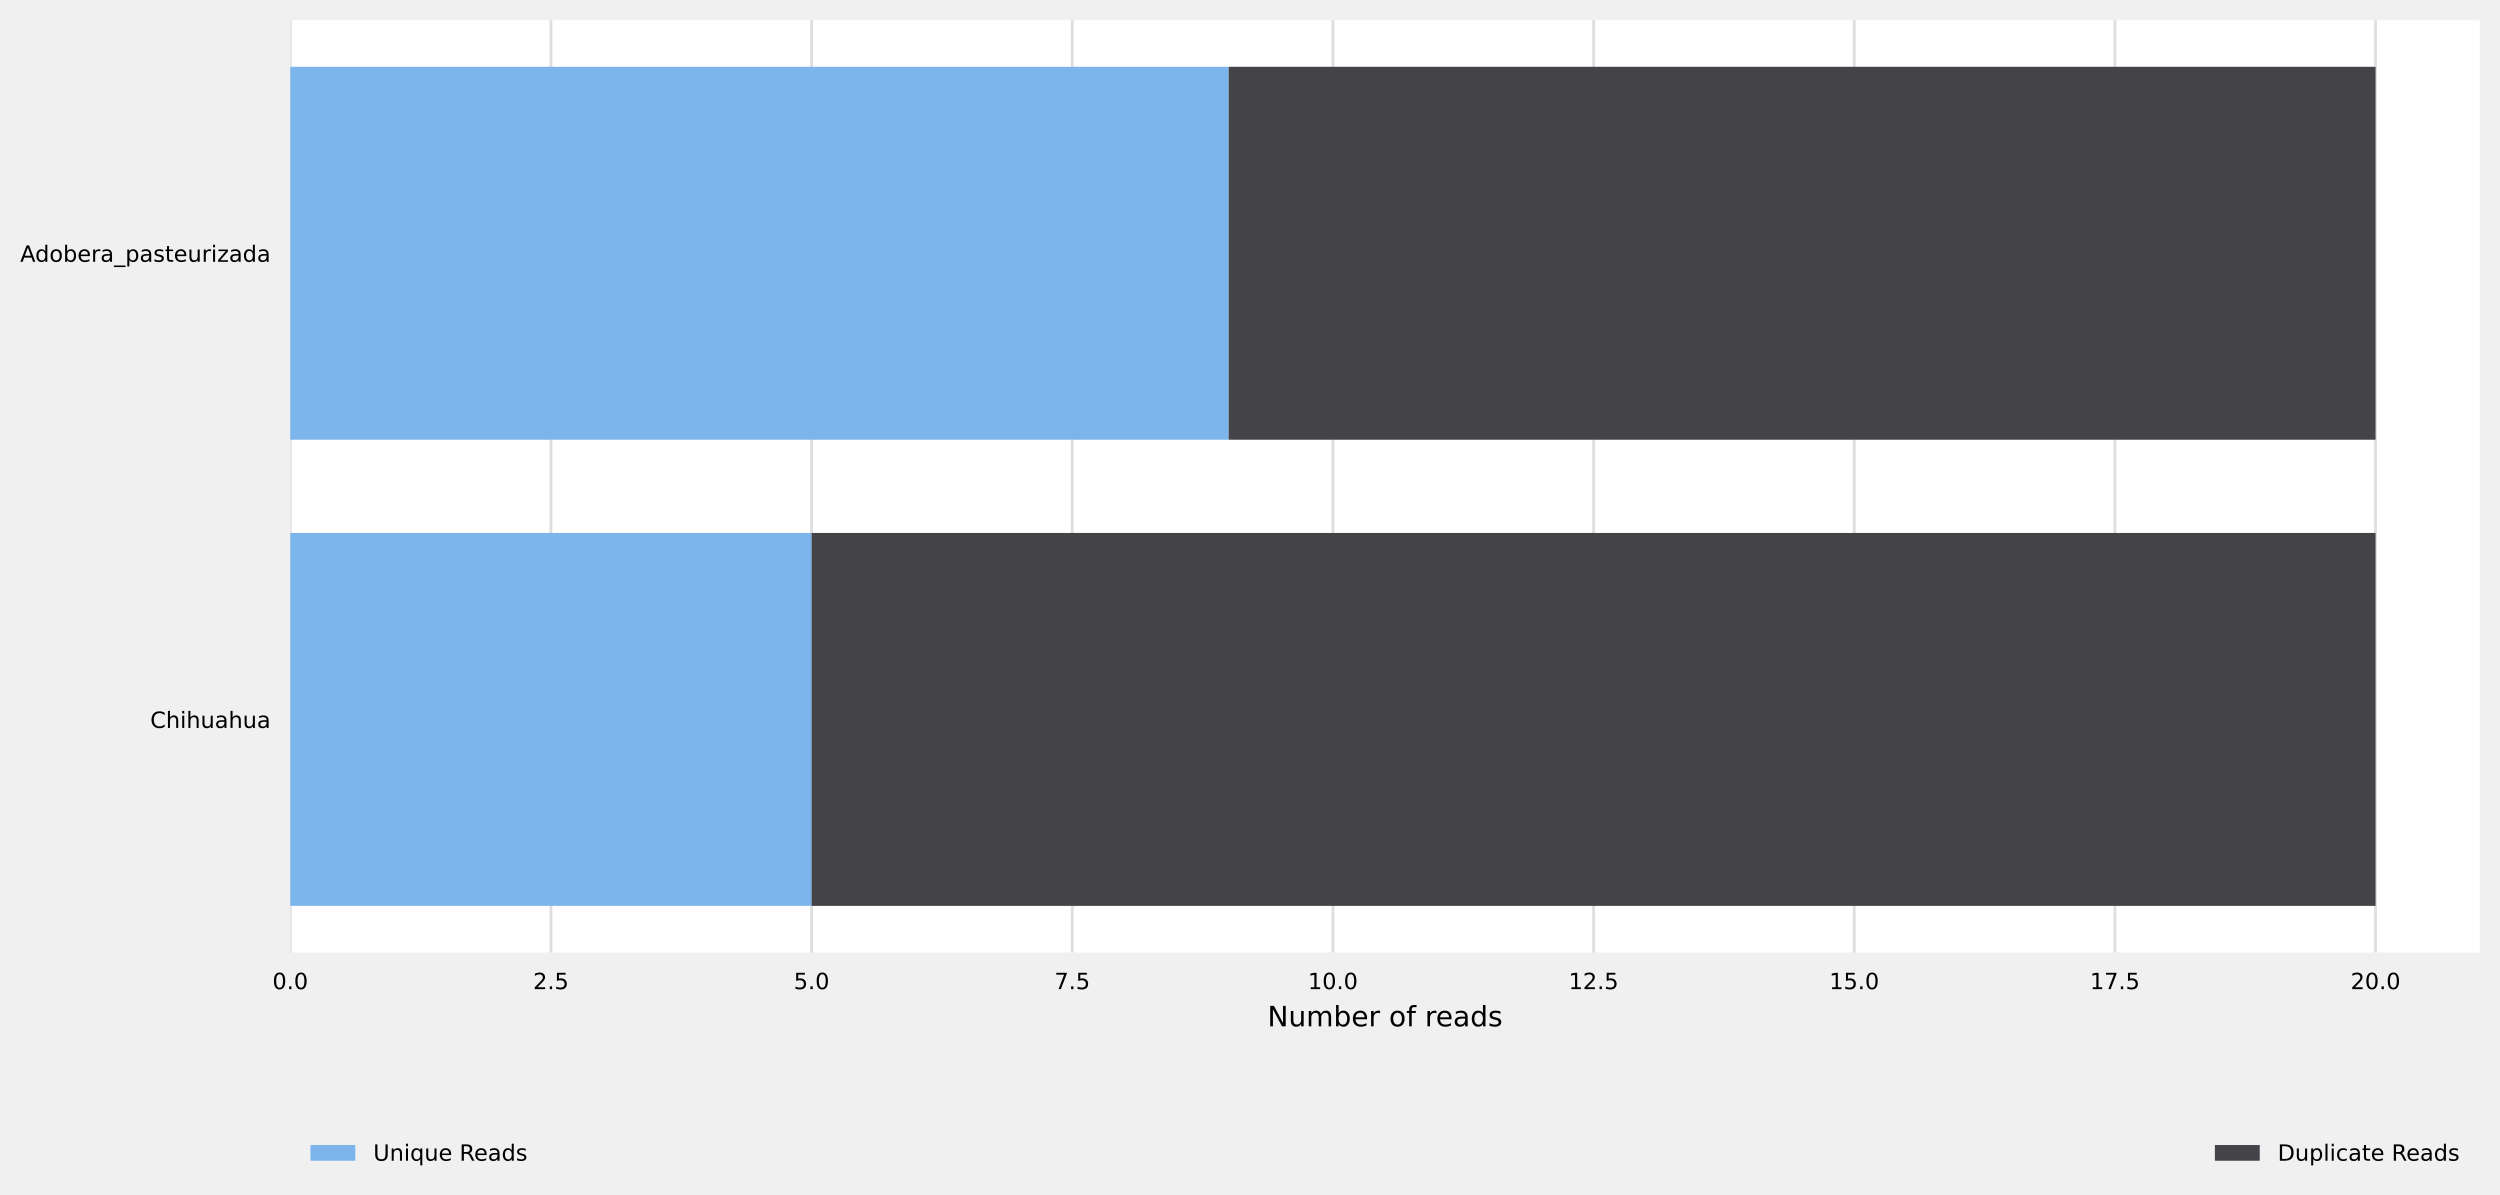
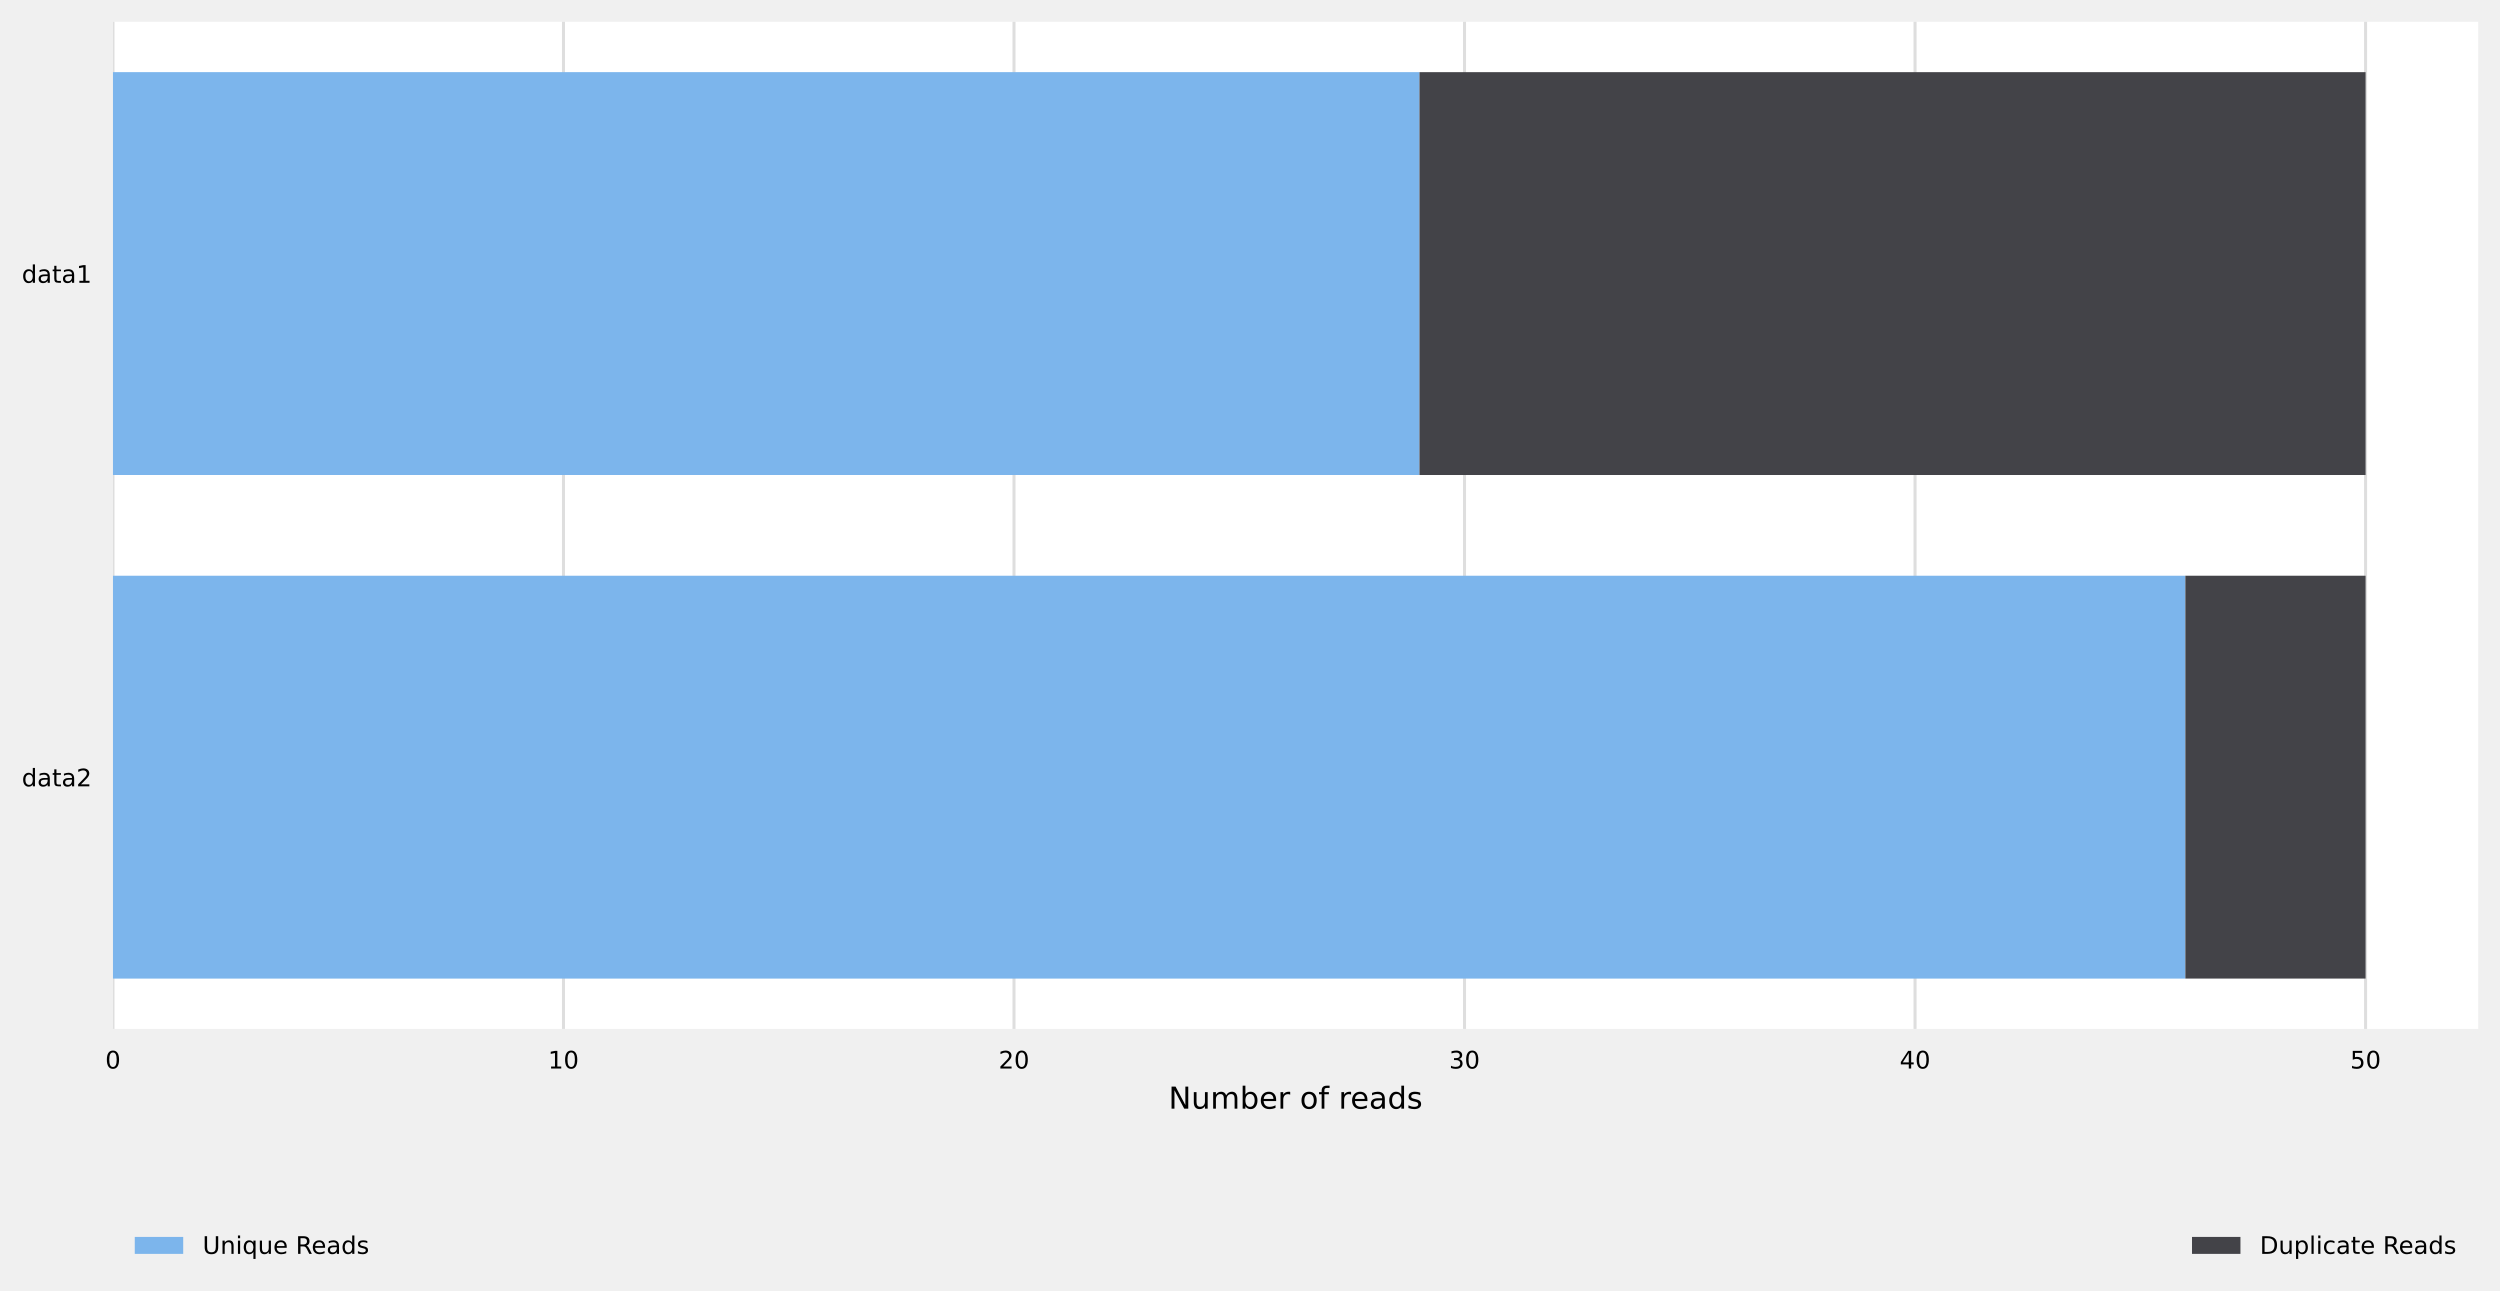
- <svg xmlns="http://www.w3.org/2000/svg" xmlns:xlink="http://www.w3.org/1999/xlink" width="891.97pt" height="426.2pt" viewBox="0 0 891.97 426.2" version="1.1">
+ <svg xmlns="http://www.w3.org/2000/svg" xmlns:xlink="http://www.w3.org/1999/xlink" width="825.71pt" height="426.2pt" viewBox="0 0 825.71 426.2" version="1.1">
  <defs>
    <style type="text/css">*{stroke-linejoin: round; stroke-linecap: butt}</style>
  </defs>
  <g id="figure_1">
    <g id="axes_1">
      <g id="patch_1">
-         <path d="M 103.57 339.84  L 884.77 339.84  L 884.77 7.2  L 103.57 7.2  z " style="fill: #ffffff" />
+         <path d="M 37.31 339.84  L 818.51 339.84  L 818.51 7.2  L 37.31 7.2  z " style="fill: #ffffff" />
      </g>
      <g id="matplotlib.axis_1">
        <g id="xtick_1">
          <g id="line2d_1">
-             <path d="M 103.57 339.84  L 103.57 7.2  " clip-path="url(#p02c2afcd90)" style="fill: none; stroke: #dedede; stroke-linecap: square" />
+             <path d="M 37.31 339.84  L 37.31 7.2  " clip-path="url(#p4bdd0271ff)" style="fill: none; stroke: #dedede; stroke-linecap: square" />
          </g>
          <g id="text_1">
-             <g transform="translate(97.20875 352.9187)scale(0.08 -0.08)">
+             <g transform="translate(34.765 352.9187)scale(0.08 -0.08)">
              <defs>
                <path id="DejaVuSans-30" d="M 2034 4250  Q 1547 4250 1301 3770  Q 1056 3291 1056 2328  Q 1056 1369 1301 889  Q 1547 409 2034 409  Q 2525 409 2770 889  Q 3016 1369 3016 2328  Q 3016 3291 2770 3770  Q 2525 4250 2034 4250  z M 2034 4750  Q 2819 4750 3233 4129  Q 3647 3509 3647 2328  Q 3647 1150 3233 529  Q 2819 -91 2034 -91  Q 1250 -91 836 529  Q 422 1150 422 2328  Q 422 3509 836 4129  Q 1250 4750 2034 4750  z " transform="scale(0.015625)" />
-                 <path id="DejaVuSans-2e" d="M 684 794  L 1344 794  L 1344 0  L 684 0  L 684 794  z " transform="scale(0.015625)" />
              </defs>
              <use xlink:href="#DejaVuSans-30" />
-               <use xlink:href="#DejaVuSans-2e" x="63.623" />
-               <use xlink:href="#DejaVuSans-30" x="95.41" />
            </g>
          </g>
        </g>
        <g id="xtick_2">
          <g id="line2d_2">
-             <path d="M 196.57 339.84  L 196.57 7.2  " clip-path="url(#p02c2afcd90)" style="fill: none; stroke: #dedede; stroke-linecap: square" />
+             <path d="M 186.11 339.84  L 186.11 7.2  " clip-path="url(#p4bdd0271ff)" style="fill: none; stroke: #dedede; stroke-linecap: square" />
          </g>
          <g id="text_2">
-             <g transform="translate(190.2088 352.9187)scale(0.08 -0.08)">
-               <defs>
-                 <path id="DejaVuSans-32" d="M 1228 531  L 3431 531  L 3431 0  L 469 0  L 469 531  Q 828 903 1448 1529  Q 2069 2156 2228 2338  Q 2531 2678 2651 2914  Q 2772 3150 2772 3378  Q 2772 3750 2511 3984  Q 2250 4219 1831 4219  Q 1534 4219 1204 4116  Q 875 4013 500 3803  L 500 4441  Q 881 4594 1212 4672  Q 1544 4750 1819 4750  Q 2544 4750 2975 4387  Q 3406 4025 3406 3419  Q 3406 3131 3298 2873  Q 3191 2616 2906 2266  Q 2828 2175 2409 1742  Q 1991 1309 1228 531  z " transform="scale(0.015625)" />
-                 <path id="DejaVuSans-35" d="M 691 4666  L 3169 4666  L 3169 4134  L 1269 4134  L 1269 2991  Q 1406 3038 1543 3061  Q 1681 3084 1819 3084  Q 2600 3084 3056 2656  Q 3513 2228 3513 1497  Q 3513 744 3044 326  Q 2575 -91 1722 -91  Q 1428 -91 1123 -41  Q 819 9 494 109  L 494 744  Q 775 591 1075 516  Q 1375 441 1709 441  Q 2250 441 2565 725  Q 2881 1009 2881 1497  Q 2881 1984 2565 2268  Q 2250 2553 1709 2553  Q 1456 2553 1204 2497  Q 953 2441 691 2322  L 691 4666  z " transform="scale(0.015625)" />
-               </defs>
-               <use xlink:href="#DejaVuSans-32" />
-               <use xlink:href="#DejaVuSans-2e" x="63.623" />
-               <use xlink:href="#DejaVuSans-35" x="95.41" />
+             <g transform="translate(181.02 352.9187)scale(0.08 -0.08)">
+               <defs>
+                 <path id="DejaVuSans-31" d="M 794 531  L 1825 531  L 1825 4091  L 703 3866  L 703 4441  L 1819 4666  L 2450 4666  L 2450 531  L 3481 531  L 3481 0  L 794 0  L 794 531  z " transform="scale(0.015625)" />
+               </defs>
+               <use xlink:href="#DejaVuSans-31" />
+               <use xlink:href="#DejaVuSans-30" x="63.623" />
            </g>
          </g>
        </g>
        <g id="xtick_3">
          <g id="line2d_3">
-             <path d="M 289.57 339.84  L 289.57 7.2  " clip-path="url(#p02c2afcd90)" style="fill: none; stroke: #dedede; stroke-linecap: square" />
+             <path d="M 334.91 339.84  L 334.91 7.2  " clip-path="url(#p4bdd0271ff)" style="fill: none; stroke: #dedede; stroke-linecap: square" />
          </g>
          <g id="text_3">
-             <g transform="translate(283.2088 352.9187)scale(0.08 -0.08)">
-               <use xlink:href="#DejaVuSans-35" />
-               <use xlink:href="#DejaVuSans-2e" x="63.623" />
-               <use xlink:href="#DejaVuSans-30" x="95.41" />
+             <g transform="translate(329.82 352.9187)scale(0.08 -0.08)">
+               <defs>
+                 <path id="DejaVuSans-32" d="M 1228 531  L 3431 531  L 3431 0  L 469 0  L 469 531  Q 828 903 1448 1529  Q 2069 2156 2228 2338  Q 2531 2678 2651 2914  Q 2772 3150 2772 3378  Q 2772 3750 2511 3984  Q 2250 4219 1831 4219  Q 1534 4219 1204 4116  Q 875 4013 500 3803  L 500 4441  Q 881 4594 1212 4672  Q 1544 4750 1819 4750  Q 2544 4750 2975 4387  Q 3406 4025 3406 3419  Q 3406 3131 3298 2873  Q 3191 2616 2906 2266  Q 2828 2175 2409 1742  Q 1991 1309 1228 531  z " transform="scale(0.015625)" />
+               </defs>
+               <use xlink:href="#DejaVuSans-32" />
+               <use xlink:href="#DejaVuSans-30" x="63.623" />
            </g>
          </g>
        </g>
        <g id="xtick_4">
          <g id="line2d_4">
-             <path d="M 382.57 339.84  L 382.57 7.2  " clip-path="url(#p02c2afcd90)" style="fill: none; stroke: #dedede; stroke-linecap: square" />
+             <path d="M 483.71 339.84  L 483.71 7.2  " clip-path="url(#p4bdd0271ff)" style="fill: none; stroke: #dedede; stroke-linecap: square" />
          </g>
          <g id="text_4">
-             <g transform="translate(376.2088 352.9187)scale(0.08 -0.08)">
-               <defs>
-                 <path id="DejaVuSans-37" d="M 525 4666  L 3525 4666  L 3525 4397  L 1831 0  L 1172 0  L 2766 4134  L 525 4134  L 525 4666  z " transform="scale(0.015625)" />
-               </defs>
-               <use xlink:href="#DejaVuSans-37" />
-               <use xlink:href="#DejaVuSans-2e" x="63.623" />
-               <use xlink:href="#DejaVuSans-35" x="95.41" />
+             <g transform="translate(478.62 352.9187)scale(0.08 -0.08)">
+               <defs>
+                 <path id="DejaVuSans-33" d="M 2597 2516  Q 3050 2419 3304 2112  Q 3559 1806 3559 1356  Q 3559 666 3084 287  Q 2609 -91 1734 -91  Q 1441 -91 1130 -33  Q 819 25 488 141  L 488 750  Q 750 597 1062 519  Q 1375 441 1716 441  Q 2309 441 2620 675  Q 2931 909 2931 1356  Q 2931 1769 2642 2001  Q 2353 2234 1838 2234  L 1294 2234  L 1294 2753  L 1863 2753  Q 2328 2753 2575 2939  Q 2822 3125 2822 3475  Q 2822 3834 2567 4026  Q 2313 4219 1838 4219  Q 1578 4219 1281 4162  Q 984 4106 628 3988  L 628 4550  Q 988 4650 1302 4700  Q 1616 4750 1894 4750  Q 2613 4750 3031 4423  Q 3450 4097 3450 3541  Q 3450 3153 3228 2886  Q 3006 2619 2597 2516  z " transform="scale(0.015625)" />
+               </defs>
+               <use xlink:href="#DejaVuSans-33" />
+               <use xlink:href="#DejaVuSans-30" x="63.623" />
            </g>
          </g>
        </g>
        <g id="xtick_5">
          <g id="line2d_5">
-             <path d="M 475.57 339.84  L 475.57 7.2  " clip-path="url(#p02c2afcd90)" style="fill: none; stroke: #dedede; stroke-linecap: square" />
+             <path d="M 632.51 339.84  L 632.51 7.2  " clip-path="url(#p4bdd0271ff)" style="fill: none; stroke: #dedede; stroke-linecap: square" />
          </g>
          <g id="text_5">
-             <g transform="translate(466.6637 352.9187)scale(0.08 -0.08)">
-               <defs>
-                 <path id="DejaVuSans-31" d="M 794 531  L 1825 531  L 1825 4091  L 703 3866  L 703 4441  L 1819 4666  L 2450 4666  L 2450 531  L 3481 531  L 3481 0  L 794 0  L 794 531  z " transform="scale(0.015625)" />
-               </defs>
-               <use xlink:href="#DejaVuSans-31" />
-               <use xlink:href="#DejaVuSans-30" x="63.623" />
-               <use xlink:href="#DejaVuSans-2e" x="127.246" />
-               <use xlink:href="#DejaVuSans-30" x="159.033" />
+             <g transform="translate(627.42 352.9187)scale(0.08 -0.08)">
+               <defs>
+                 <path id="DejaVuSans-34" d="M 2419 4116  L 825 1625  L 2419 1625  L 2419 4116  z M 2253 4666  L 3047 4666  L 3047 1625  L 3713 1625  L 3713 1100  L 3047 1100  L 3047 0  L 2419 0  L 2419 1100  L 313 1100  L 313 1709  L 2253 4666  z " transform="scale(0.015625)" />
+               </defs>
+               <use xlink:href="#DejaVuSans-34" />
+               <use xlink:href="#DejaVuSans-30" x="63.623" />
            </g>
          </g>
        </g>
        <g id="xtick_6">
          <g id="line2d_6">
-             <path d="M 568.57 339.84  L 568.57 7.2  " clip-path="url(#p02c2afcd90)" style="fill: none; stroke: #dedede; stroke-linecap: square" />
+             <path d="M 781.31 339.84  L 781.31 7.2  " clip-path="url(#p4bdd0271ff)" style="fill: none; stroke: #dedede; stroke-linecap: square" />
          </g>
          <g id="text_6">
-             <g transform="translate(559.6638 352.9187)scale(0.08 -0.08)">
-               <use xlink:href="#DejaVuSans-31" />
-               <use xlink:href="#DejaVuSans-32" x="63.623" />
-               <use xlink:href="#DejaVuSans-2e" x="127.246" />
-               <use xlink:href="#DejaVuSans-35" x="159.033" />
-             </g>
-           </g>
-         </g>
-         <g id="xtick_7">
-           <g id="line2d_7">
-             <path d="M 661.57 339.84  L 661.57 7.2  " clip-path="url(#p02c2afcd90)" style="fill: none; stroke: #dedede; stroke-linecap: square" />
-           </g>
-           <g id="text_7">
-             <g transform="translate(652.6638 352.9187)scale(0.08 -0.08)">
-               <use xlink:href="#DejaVuSans-31" />
-               <use xlink:href="#DejaVuSans-35" x="63.623" />
-               <use xlink:href="#DejaVuSans-2e" x="127.246" />
-               <use xlink:href="#DejaVuSans-30" x="159.033" />
-             </g>
-           </g>
-         </g>
-         <g id="xtick_8">
-           <g id="line2d_8">
-             <path d="M 754.57 339.84  L 754.57 7.2  " clip-path="url(#p02c2afcd90)" style="fill: none; stroke: #dedede; stroke-linecap: square" />
-           </g>
-           <g id="text_8">
-             <g transform="translate(745.6638 352.9187)scale(0.08 -0.08)">
-               <use xlink:href="#DejaVuSans-31" />
-               <use xlink:href="#DejaVuSans-37" x="63.623" />
-               <use xlink:href="#DejaVuSans-2e" x="127.246" />
-               <use xlink:href="#DejaVuSans-35" x="159.033" />
-             </g>
-           </g>
-         </g>
-         <g id="xtick_9">
-           <g id="line2d_9">
-             <path d="M 847.57 339.84  L 847.57 7.2  " clip-path="url(#p02c2afcd90)" style="fill: none; stroke: #dedede; stroke-linecap: square" />
-           </g>
-           <g id="text_9">
-             <g transform="translate(838.6638 352.9187)scale(0.08 -0.08)">
-               <use xlink:href="#DejaVuSans-32" />
-               <use xlink:href="#DejaVuSans-30" x="63.623" />
-               <use xlink:href="#DejaVuSans-2e" x="127.246" />
-               <use xlink:href="#DejaVuSans-30" x="159.033" />
-             </g>
-           </g>
-         </g>
-         <g id="text_10">
-           <g transform="translate(452.2239 366.1809)scale(0.1 -0.1)">
+             <g transform="translate(776.22 352.9187)scale(0.08 -0.08)">
+               <defs>
+                 <path id="DejaVuSans-35" d="M 691 4666  L 3169 4666  L 3169 4134  L 1269 4134  L 1269 2991  Q 1406 3038 1543 3061  Q 1681 3084 1819 3084  Q 2600 3084 3056 2656  Q 3513 2228 3513 1497  Q 3513 744 3044 326  Q 2575 -91 1722 -91  Q 1428 -91 1123 -41  Q 819 9 494 109  L 494 744  Q 775 591 1075 516  Q 1375 441 1709 441  Q 2250 441 2565 725  Q 2881 1009 2881 1497  Q 2881 1984 2565 2268  Q 2250 2553 1709 2553  Q 1456 2553 1204 2497  Q 953 2441 691 2322  L 691 4666  z " transform="scale(0.015625)" />
+               </defs>
+               <use xlink:href="#DejaVuSans-35" />
+               <use xlink:href="#DejaVuSans-30" x="63.623" />
+             </g>
+           </g>
+         </g>
+         <g id="text_7">
+           <g transform="translate(385.9639 366.1809)scale(0.1 -0.1)">
            <defs>
              <path id="DejaVuSans-4e" d="M 628 4666  L 1478 4666  L 3547 763  L 3547 4666  L 4159 4666  L 4159 0  L 3309 0  L 1241 3903  L 1241 0  L 628 0  L 628 4666  z " transform="scale(0.015625)" />
              <path id="DejaVuSans-75" d="M 544 1381  L 544 3500  L 1119 3500  L 1119 1403  Q 1119 906 1312 657  Q 1506 409 1894 409  Q 2359 409 2629 706  Q 2900 1003 2900 1516  L 2900 3500  L 3475 3500  L 3475 0  L 2900 0  L 2900 538  Q 2691 219 2414 64  Q 2138 -91 1772 -91  Q 1169 -91 856 284  Q 544 659 544 1381  z M 1991 3584  L 1991 3584  z " transform="scale(0.015625)" />
              <path id="DejaVuSans-6d" d="M 3328 2828  Q 3544 3216 3844 3400  Q 4144 3584 4550 3584  Q 5097 3584 5394 3201  Q 5691 2819 5691 2113  L 5691 0  L 5113 0  L 5113 2094  Q 5113 2597 4934 2840  Q 4756 3084 4391 3084  Q 3944 3084 3684 2787  Q 3425 2491 3425 1978  L 3425 0  L 2847 0  L 2847 2094  Q 2847 2600 2669 2842  Q 2491 3084 2119 3084  Q 1678 3084 1418 2786  Q 1159 2488 1159 1978  L 1159 0  L 581 0  L 581 3500  L 1159 3500  L 1159 2956  Q 1356 3278 1631 3431  Q 1906 3584 2284 3584  Q 2666 3584 2933 3390  Q 3200 3197 3328 2828  z " transform="scale(0.015625)" />
              <path id="DejaVuSans-62" d="M 3116 1747  Q 3116 2381 2855 2742  Q 2594 3103 2138 3103  Q 1681 3103 1420 2742  Q 1159 2381 1159 1747  Q 1159 1113 1420 752  Q 1681 391 2138 391  Q 2594 391 2855 752  Q 3116 1113 3116 1747  z M 1159 2969  Q 1341 3281 1617 3432  Q 1894 3584 2278 3584  Q 2916 3584 3314 3078  Q 3713 2572 3713 1747  Q 3713 922 3314 415  Q 2916 -91 2278 -91  Q 1894 -91 1617 61  Q 1341 213 1159 525  L 1159 0  L 581 0  L 581 4863  L 1159 4863  L 1159 2969  z " transform="scale(0.015625)" />
              <path id="DejaVuSans-65" d="M 3597 1894  L 3597 1613  L 953 1613  Q 991 1019 1311 708  Q 1631 397 2203 397  Q 2534 397 2845 478  Q 3156 559 3463 722  L 3463 178  Q 3153 47 2828 -22  Q 2503 -91 2169 -91  Q 1331 -91 842 396  Q 353 884 353 1716  Q 353 2575 817 3079  Q 1281 3584 2069 3584  Q 2775 3584 3186 3129  Q 3597 2675 3597 1894  z M 3022 2063  Q 3016 2534 2758 2815  Q 2500 3097 2075 3097  Q 1594 3097 1305 2825  Q 1016 2553 972 2059  L 3022 2063  z " transform="scale(0.015625)" />
              <path id="DejaVuSans-72" d="M 2631 2963  Q 2534 3019 2420 3045  Q 2306 3072 2169 3072  Q 1681 3072 1420 2755  Q 1159 2438 1159 1844  L 1159 0  L 581 0  L 581 3500  L 1159 3500  L 1159 2956  Q 1341 3275 1631 3429  Q 1922 3584 2338 3584  Q 2397 3584 2469 3576  Q 2541 3569 2628 3553  L 2631 2963  z " transform="scale(0.015625)" />
              <path id="DejaVuSans-20" transform="scale(0.015625)" />
              <path id="DejaVuSans-6f" d="M 1959 3097  Q 1497 3097 1228 2736  Q 959 2375 959 1747  Q 959 1119 1226 758  Q 1494 397 1959 397  Q 2419 397 2687 759  Q 2956 1122 2956 1747  Q 2956 2369 2687 2733  Q 2419 3097 1959 3097  z M 1959 3584  Q 2709 3584 3137 3096  Q 3566 2609 3566 1747  Q 3566 888 3137 398  Q 2709 -91 1959 -91  Q 1206 -91 779 398  Q 353 888 353 1747  Q 353 2609 779 3096  Q 1206 3584 1959 3584  z " transform="scale(0.015625)" />
              <path id="DejaVuSans-66" d="M 2375 4863  L 2375 4384  L 1825 4384  Q 1516 4384 1395 4259  Q 1275 4134 1275 3809  L 1275 3500  L 2222 3500  L 2222 3053  L 1275 3053  L 1275 0  L 697 0  L 697 3053  L 147 3053  L 147 3500  L 697 3500  L 697 3744  Q 697 4328 969 4595  Q 1241 4863 1831 4863  L 2375 4863  z " transform="scale(0.015625)" />
              <path id="DejaVuSans-61" d="M 2194 1759  Q 1497 1759 1228 1600  Q 959 1441 959 1056  Q 959 750 1161 570  Q 1363 391 1709 391  Q 2188 391 2477 730  Q 2766 1069 2766 1631  L 2766 1759  L 2194 1759  z M 3341 1997  L 3341 0  L 2766 0  L 2766 531  Q 2569 213 2275 61  Q 1981 -91 1556 -91  Q 1019 -91 701 211  Q 384 513 384 1019  Q 384 1609 779 1909  Q 1175 2209 1959 2209  L 2766 2209  L 2766 2266  Q 2766 2663 2505 2880  Q 2244 3097 1772 3097  Q 1472 3097 1187 3025  Q 903 2953 641 2809  L 641 3341  Q 956 3463 1253 3523  Q 1550 3584 1831 3584  Q 2591 3584 2966 3190  Q 3341 2797 3341 1997  z " transform="scale(0.015625)" />
              <path id="DejaVuSans-64" d="M 2906 2969  L 2906 4863  L 3481 4863  L 3481 0  L 2906 0  L 2906 525  Q 2725 213 2448 61  Q 2172 -91 1784 -91  Q 1150 -91 751 415  Q 353 922 353 1747  Q 353 2572 751 3078  Q 1150 3584 1784 3584  Q 2172 3584 2448 3432  Q 2725 3281 2906 2969  z M 947 1747  Q 947 1113 1208 752  Q 1469 391 1925 391  Q 2381 391 2643 752  Q 2906 1113 2906 1747  Q 2906 2381 2643 2742  Q 2381 3103 1925 3103  Q 1469 3103 1208 2742  Q 947 2381 947 1747  z " transform="scale(0.015625)" />
              <path id="DejaVuSans-73" d="M 2834 3397  L 2834 2853  Q 2591 2978 2328 3040  Q 2066 3103 1784 3103  Q 1356 3103 1142 2972  Q 928 2841 928 2578  Q 928 2378 1081 2264  Q 1234 2150 1697 2047  L 1894 2003  Q 2506 1872 2764 1633  Q 3022 1394 3022 966  Q 3022 478 2636 193  Q 2250 -91 1575 -91  Q 1294 -91 989 -36  Q 684 19 347 128  L 347 722  Q 666 556 975 473  Q 1284 391 1588 391  Q 1994 391 2212 530  Q 2431 669 2431 922  Q 2431 1156 2273 1281  Q 2116 1406 1581 1522  L 1381 1569  Q 847 1681 609 1914  Q 372 2147 372 2553  Q 372 3047 722 3315  Q 1072 3584 1716 3584  Q 2034 3584 2315 3537  Q 2597 3491 2834 3397  z " transform="scale(0.015625)" />
            </defs>
            <use xlink:href="#DejaVuSans-4e" />
            <use xlink:href="#DejaVuSans-75" x="74.805" />
            <use xlink:href="#DejaVuSans-6d" x="138.184" />
            <use xlink:href="#DejaVuSans-62" x="235.596" />
            <use xlink:href="#DejaVuSans-65" x="299.072" />
            <use xlink:href="#DejaVuSans-72" x="360.596" />
            <use xlink:href="#DejaVuSans-20" x="401.709" />
            <use xlink:href="#DejaVuSans-6f" x="433.496" />
            <use xlink:href="#DejaVuSans-66" x="494.678" />
            <use xlink:href="#DejaVuSans-20" x="529.883" />
            <use xlink:href="#DejaVuSans-72" x="561.67" />
            <use xlink:href="#DejaVuSans-65" x="600.533" />
            <use xlink:href="#DejaVuSans-61" x="662.057" />
            <use xlink:href="#DejaVuSans-64" x="723.336" />
            <use xlink:href="#DejaVuSans-73" x="786.812" />
          </g>
        </g>
      </g>
      <g id="matplotlib.axis_2">
        <g id="ytick_1">
-           <g id="text_11">
+           <g id="text_8">
            <g transform="translate(7.2 93.39938)scale(0.08 -0.08)">
              <defs>
-                 <path id="DejaVuSans-41" d="M 2188 4044  L 1331 1722  L 3047 1722  L 2188 4044  z M 1831 4666  L 2547 4666  L 4325 0  L 3669 0  L 3244 1197  L 1141 1197  L 716 0  L 50 0  L 1831 4666  z " transform="scale(0.015625)" />
-                 <path id="DejaVuSans-5f" d="M 3263 -1063  L 3263 -1509  L -63 -1509  L -63 -1063  L 3263 -1063  z " transform="scale(0.015625)" />
-                 <path id="DejaVuSans-70" d="M 1159 525  L 1159 -1331  L 581 -1331  L 581 3500  L 1159 3500  L 1159 2969  Q 1341 3281 1617 3432  Q 1894 3584 2278 3584  Q 2916 3584 3314 3078  Q 3713 2572 3713 1747  Q 3713 922 3314 415  Q 2916 -91 2278 -91  Q 1894 -91 1617 61  Q 1341 213 1159 525  z M 3116 1747  Q 3116 2381 2855 2742  Q 2594 3103 2138 3103  Q 1681 3103 1420 2742  Q 1159 2381 1159 1747  Q 1159 1113 1420 752  Q 1681 391 2138 391  Q 2594 391 2855 752  Q 3116 1113 3116 1747  z " transform="scale(0.015625)" />
                <path id="DejaVuSans-74" d="M 1172 4494  L 1172 3500  L 2356 3500  L 2356 3053  L 1172 3053  L 1172 1153  Q 1172 725 1289 603  Q 1406 481 1766 481  L 2356 481  L 2356 0  L 1766 0  Q 1100 0 847 248  Q 594 497 594 1153  L 594 3053  L 172 3053  L 172 3500  L 594 3500  L 594 4494  L 1172 4494  z " transform="scale(0.015625)" />
-                 <path id="DejaVuSans-69" d="M 603 3500  L 1178 3500  L 1178 0  L 603 0  L 603 3500  z M 603 4863  L 1178 4863  L 1178 4134  L 603 4134  L 603 4863  z " transform="scale(0.015625)" />
-                 <path id="DejaVuSans-7a" d="M 353 3500  L 3084 3500  L 3084 2975  L 922 459  L 3084 459  L 3084 0  L 275 0  L 275 525  L 2438 3041  L 353 3041  L 353 3500  z " transform="scale(0.015625)" />
-               </defs>
-               <use xlink:href="#DejaVuSans-41" />
-               <use xlink:href="#DejaVuSans-64" x="66.658" />
-               <use xlink:href="#DejaVuSans-6f" x="130.135" />
-               <use xlink:href="#DejaVuSans-62" x="191.316" />
-               <use xlink:href="#DejaVuSans-65" x="254.793" />
-               <use xlink:href="#DejaVuSans-72" x="316.316" />
-               <use xlink:href="#DejaVuSans-61" x="357.43" />
-               <use xlink:href="#DejaVuSans-5f" x="418.709" />
-               <use xlink:href="#DejaVuSans-70" x="468.709" />
-               <use xlink:href="#DejaVuSans-61" x="532.186" />
-               <use xlink:href="#DejaVuSans-73" x="593.465" />
-               <use xlink:href="#DejaVuSans-74" x="645.564" />
-               <use xlink:href="#DejaVuSans-65" x="684.773" />
-               <use xlink:href="#DejaVuSans-75" x="746.297" />
-               <use xlink:href="#DejaVuSans-72" x="809.676" />
-               <use xlink:href="#DejaVuSans-69" x="850.789" />
-               <use xlink:href="#DejaVuSans-7a" x="878.572" />
-               <use xlink:href="#DejaVuSans-61" x="931.062" />
-               <use xlink:href="#DejaVuSans-64" x="992.342" />
-               <use xlink:href="#DejaVuSans-61" x="1055.818" />
+               </defs>
+               <use xlink:href="#DejaVuSans-64" />
+               <use xlink:href="#DejaVuSans-61" x="63.477" />
+               <use xlink:href="#DejaVuSans-74" x="124.756" />
+               <use xlink:href="#DejaVuSans-61" x="163.965" />
+               <use xlink:href="#DejaVuSans-31" x="225.244" />
            </g>
          </g>
        </g>
        <g id="ytick_2">
-           <g id="text_12">
-             <g transform="translate(53.60625 259.7194)scale(0.08 -0.08)">
-               <defs>
-                 <path id="DejaVuSans-43" d="M 4122 4306  L 4122 3641  Q 3803 3938 3442 4084  Q 3081 4231 2675 4231  Q 1875 4231 1450 3742  Q 1025 3253 1025 2328  Q 1025 1406 1450 917  Q 1875 428 2675 428  Q 3081 428 3442 575  Q 3803 722 4122 1019  L 4122 359  Q 3791 134 3420 21  Q 3050 -91 2638 -91  Q 1578 -91 968 557  Q 359 1206 359 2328  Q 359 3453 968 4101  Q 1578 4750 2638 4750  Q 3056 4750 3426 4639  Q 3797 4528 4122 4306  z " transform="scale(0.015625)" />
-                 <path id="DejaVuSans-68" d="M 3513 2113  L 3513 0  L 2938 0  L 2938 2094  Q 2938 2591 2744 2837  Q 2550 3084 2163 3084  Q 1697 3084 1428 2787  Q 1159 2491 1159 1978  L 1159 0  L 581 0  L 581 4863  L 1159 4863  L 1159 2956  Q 1366 3272 1645 3428  Q 1925 3584 2291 3584  Q 2894 3584 3203 3211  Q 3513 2838 3513 2113  z " transform="scale(0.015625)" />
-               </defs>
-               <use xlink:href="#DejaVuSans-43" />
-               <use xlink:href="#DejaVuSans-68" x="69.824" />
-               <use xlink:href="#DejaVuSans-69" x="133.203" />
-               <use xlink:href="#DejaVuSans-68" x="160.986" />
-               <use xlink:href="#DejaVuSans-75" x="224.365" />
-               <use xlink:href="#DejaVuSans-61" x="287.744" />
-               <use xlink:href="#DejaVuSans-68" x="349.023" />
-               <use xlink:href="#DejaVuSans-75" x="412.402" />
-               <use xlink:href="#DejaVuSans-61" x="475.781" />
+           <g id="text_9">
+             <g transform="translate(7.2 259.7194)scale(0.08 -0.08)">
+               <use xlink:href="#DejaVuSans-64" />
+               <use xlink:href="#DejaVuSans-61" x="63.477" />
+               <use xlink:href="#DejaVuSans-74" x="124.756" />
+               <use xlink:href="#DejaVuSans-61" x="163.965" />
+               <use xlink:href="#DejaVuSans-32" x="225.244" />
            </g>
          </g>
        </g>
      </g>
      <g id="patch_2">
-         <path d="M 103.57 23.832  L 438.37 23.832  L 438.37 156.888  L 103.57 156.888  z " clip-path="url(#p02c2afcd90)" style="fill: #7cb5ec" />
+         <path d="M 37.31 23.832  L 468.83 23.832  L 468.83 156.888  L 37.31 156.888  z " clip-path="url(#p4bdd0271ff)" style="fill: #7cb5ec" />
      </g>
      <g id="patch_3">
-         <path d="M 103.57 190.152  L 289.57 190.152  L 289.57 323.208  L 103.57 323.208  z " clip-path="url(#p02c2afcd90)" style="fill: #7cb5ec" />
+         <path d="M 37.31 190.152  L 721.79 190.152  L 721.79 323.208  L 37.31 323.208  z " clip-path="url(#p4bdd0271ff)" style="fill: #7cb5ec" />
      </g>
      <g id="patch_4">
-         <path d="M 438.37 23.832  L 847.57 23.832  L 847.57 156.888  L 438.37 156.888  z " clip-path="url(#p02c2afcd90)" style="fill: #434348" />
+         <path d="M 468.83 23.832  L 781.31 23.832  L 781.31 156.888  L 468.83 156.888  z " clip-path="url(#p4bdd0271ff)" style="fill: #434348" />
      </g>
      <g id="patch_5">
-         <path d="M 289.57 190.152  L 847.57 190.152  L 847.57 323.208  L 289.57 323.208  z " clip-path="url(#p02c2afcd90)" style="fill: #434348" />
-       </g>
-       <g id="text_13">
-         <g transform="translate(391.04 -20.52)scale(0.16 -0.16)">
+         <path d="M 721.79 190.152  L 781.31 190.152  L 781.31 323.208  L 721.79 323.208  z " clip-path="url(#p4bdd0271ff)" style="fill: #434348" />
+       </g>
+       <g id="text_10">
+         <g transform="translate(324.78 -20.52)scale(0.16 -0.16)">
          <defs>
            <path id="DejaVuSans-46" d="M 628 4666  L 3309 4666  L 3309 4134  L 1259 4134  L 1259 2759  L 3109 2759  L 3109 2228  L 1259 2228  L 1259 0  L 628 0  L 628 4666  z " transform="scale(0.015625)" />
            <path id="DejaVuSans-51" d="M 2522 4238  Q 1834 4238 1429 3725  Q 1025 3213 1025 2328  Q 1025 1447 1429 934  Q 1834 422 2522 422  Q 3209 422 3611 934  Q 4013 1447 4013 2328  Q 4013 3213 3611 3725  Q 3209 4238 2522 4238  z M 3406 84  L 4238 -825  L 3475 -825  L 2784 -78  Q 2681 -84 2626 -87  Q 2572 -91 2522 -91  Q 1538 -91 948 567  Q 359 1225 359 2328  Q 359 3434 948 4092  Q 1538 4750 2522 4750  Q 3503 4750 4090 4092  Q 4678 3434 4678 2328  Q 4678 1516 4351 937  Q 4025 359 3406 84  z " transform="scale(0.015625)" />
+             <path id="DejaVuSans-43" d="M 4122 4306  L 4122 3641  Q 3803 3938 3442 4084  Q 3081 4231 2675 4231  Q 1875 4231 1450 3742  Q 1025 3253 1025 2328  Q 1025 1406 1450 917  Q 1875 428 2675 428  Q 3081 428 3442 575  Q 3803 722 4122 1019  L 4122 359  Q 3791 134 3420 21  Q 3050 -91 2638 -91  Q 1578 -91 968 557  Q 359 1206 359 2328  Q 359 3453 968 4101  Q 1578 4750 2638 4750  Q 3056 4750 3426 4639  Q 3797 4528 4122 4306  z " transform="scale(0.015625)" />
            <path id="DejaVuSans-3a" d="M 750 794  L 1409 794  L 1409 0  L 750 0  L 750 794  z M 750 3309  L 1409 3309  L 1409 2516  L 750 2516  L 750 3309  z " transform="scale(0.015625)" />
            <path id="DejaVuSans-53" d="M 3425 4513  L 3425 3897  Q 3066 4069 2747 4153  Q 2428 4238 2131 4238  Q 1616 4238 1336 4038  Q 1056 3838 1056 3469  Q 1056 3159 1242 3001  Q 1428 2844 1947 2747  L 2328 2669  Q 3034 2534 3370 2195  Q 3706 1856 3706 1288  Q 3706 609 3251 259  Q 2797 -91 1919 -91  Q 1588 -91 1214 -16  Q 841 59 441 206  L 441 856  Q 825 641 1194 531  Q 1563 422 1919 422  Q 2459 422 2753 634  Q 3047 847 3047 1241  Q 3047 1584 2836 1778  Q 2625 1972 2144 2069  L 1759 2144  Q 1053 2284 737 2584  Q 422 2884 422 3419  Q 422 4038 858 4394  Q 1294 4750 2059 4750  Q 2388 4750 2728 4690  Q 3069 4631 3425 4513  z " transform="scale(0.015625)" />
            <path id="DejaVuSans-71" d="M 947 1747  Q 947 1113 1208 752  Q 1469 391 1925 391  Q 2381 391 2643 752  Q 2906 1113 2906 1747  Q 2906 2381 2643 2742  Q 2381 3103 1925 3103  Q 1469 3103 1208 2742  Q 947 2381 947 1747  z M 2906 525  Q 2725 213 2448 61  Q 2172 -91 1784 -91  Q 1150 -91 751 415  Q 353 922 353 1747  Q 353 2572 751 3078  Q 1150 3584 1784 3584  Q 2172 3584 2448 3432  Q 2725 3281 2906 2969  L 2906 3500  L 3481 3500  L 3481 -1331  L 2906 -1331  L 2906 525  z " transform="scale(0.015625)" />
            <path id="DejaVuSans-6e" d="M 3513 2113  L 3513 0  L 2938 0  L 2938 2094  Q 2938 2591 2744 2837  Q 2550 3084 2163 3084  Q 1697 3084 1428 2787  Q 1159 2491 1159 1978  L 1159 0  L 581 0  L 581 3500  L 1159 3500  L 1159 2956  Q 1366 3272 1645 3428  Q 1925 3584 2291 3584  Q 2894 3584 3203 3211  Q 3513 2838 3513 2113  z " transform="scale(0.015625)" />
            <path id="DejaVuSans-63" d="M 3122 3366  L 3122 2828  Q 2878 2963 2633 3030  Q 2388 3097 2138 3097  Q 1578 3097 1268 2742  Q 959 2388 959 1747  Q 959 1106 1268 751  Q 1578 397 2138 397  Q 2388 397 2633 464  Q 2878 531 3122 666  L 3122 134  Q 2881 22 2623 -34  Q 2366 -91 2075 -91  Q 1284 -91 818 406  Q 353 903 353 1747  Q 353 2603 823 3093  Q 1294 3584 2113 3584  Q 2378 3584 2631 3529  Q 2884 3475 3122 3366  z " transform="scale(0.015625)" />
          </defs>
          <use xlink:href="#DejaVuSans-46" />
          <use xlink:href="#DejaVuSans-61" x="48.395" />
          <use xlink:href="#DejaVuSans-73" x="109.674" />
          <use xlink:href="#DejaVuSans-74" x="161.773" />
          <use xlink:href="#DejaVuSans-51" x="200.982" />
          <use xlink:href="#DejaVuSans-43" x="279.693" />
          <use xlink:href="#DejaVuSans-3a" x="349.518" />
          <use xlink:href="#DejaVuSans-20" x="383.209" />
          <use xlink:href="#DejaVuSans-53" x="414.996" />
          <use xlink:href="#DejaVuSans-65" x="478.473" />
          <use xlink:href="#DejaVuSans-71" x="539.996" />
          <use xlink:href="#DejaVuSans-75" x="603.473" />
          <use xlink:href="#DejaVuSans-65" x="666.852" />
          <use xlink:href="#DejaVuSans-6e" x="728.375" />
          <use xlink:href="#DejaVuSans-63" x="791.754" />
          <use xlink:href="#DejaVuSans-65" x="846.734" />
          <use xlink:href="#DejaVuSans-20" x="908.258" />
          <use xlink:href="#DejaVuSans-43" x="940.045" />
          <use xlink:href="#DejaVuSans-6f" x="1009.869" />
          <use xlink:href="#DejaVuSans-75" x="1071.051" />
          <use xlink:href="#DejaVuSans-6e" x="1134.43" />
          <use xlink:href="#DejaVuSans-74" x="1197.809" />
          <use xlink:href="#DejaVuSans-73" x="1237.018" />
        </g>
      </g>
      <g id="legend_1">
        <g id="patch_6">
-           <path d="M 110.77 414.136  L 126.77 414.136  L 126.77 408.536  L 110.77 408.536  z " style="fill: #7cb5ec" />
-         </g>
-         <g id="text_14">
-           <g transform="translate(133.17 414.1363)scale(0.08 -0.08)">
+           <path d="M 44.51 414.136  L 60.51 414.136  L 60.51 408.536  L 44.51 408.536  z " style="fill: #7cb5ec" />
+         </g>
+         <g id="text_11">
+           <g transform="translate(66.91 414.1363)scale(0.08 -0.08)">
            <defs>
              <path id="DejaVuSans-55" d="M 556 4666  L 1191 4666  L 1191 1831  Q 1191 1081 1462 751  Q 1734 422 2344 422  Q 2950 422 3222 751  Q 3494 1081 3494 1831  L 3494 4666  L 4128 4666  L 4128 1753  Q 4128 841 3676 375  Q 3225 -91 2344 -91  Q 1459 -91 1007 375  Q 556 841 556 1753  L 556 4666  z " transform="scale(0.015625)" />
+               <path id="DejaVuSans-69" d="M 603 3500  L 1178 3500  L 1178 0  L 603 0  L 603 3500  z M 603 4863  L 1178 4863  L 1178 4134  L 603 4134  L 603 4863  z " transform="scale(0.015625)" />
              <path id="DejaVuSans-52" d="M 2841 2188  Q 3044 2119 3236 1894  Q 3428 1669 3622 1275  L 4263 0  L 3584 0  L 2988 1197  Q 2756 1666 2539 1819  Q 2322 1972 1947 1972  L 1259 1972  L 1259 0  L 628 0  L 628 4666  L 2053 4666  Q 2853 4666 3247 4331  Q 3641 3997 3641 3322  Q 3641 2881 3436 2590  Q 3231 2300 2841 2188  z M 1259 4147  L 1259 2491  L 2053 2491  Q 2509 2491 2742 2702  Q 2975 2913 2975 3322  Q 2975 3731 2742 3939  Q 2509 4147 2053 4147  L 1259 4147  z " transform="scale(0.015625)" />
            </defs>
            <use xlink:href="#DejaVuSans-55" />
            <use xlink:href="#DejaVuSans-6e" x="73.193" />
            <use xlink:href="#DejaVuSans-69" x="136.572" />
            <use xlink:href="#DejaVuSans-71" x="164.355" />
            <use xlink:href="#DejaVuSans-75" x="227.832" />
            <use xlink:href="#DejaVuSans-65" x="291.211" />
            <use xlink:href="#DejaVuSans-20" x="352.734" />
            <use xlink:href="#DejaVuSans-52" x="384.521" />
            <use xlink:href="#DejaVuSans-65" x="449.504" />
            <use xlink:href="#DejaVuSans-61" x="511.027" />
            <use xlink:href="#DejaVuSans-64" x="572.307" />
            <use xlink:href="#DejaVuSans-73" x="635.783" />
          </g>
        </g>
        <g id="patch_7">
-           <path d="M 790.244 414.136  L 806.244 414.136  L 806.244 408.536  L 790.244 408.536  z " style="fill: #434348" />
-         </g>
-         <g id="text_15">
-           <g transform="translate(812.6437 414.1363)scale(0.08 -0.08)">
+           <path d="M 723.984 414.136  L 739.984 414.136  L 739.984 408.536  L 723.984 408.536  z " style="fill: #434348" />
+         </g>
+         <g id="text_12">
+           <g transform="translate(746.3837 414.1363)scale(0.08 -0.08)">
            <defs>
              <path id="DejaVuSans-44" d="M 1259 4147  L 1259 519  L 2022 519  Q 2988 519 3436 956  Q 3884 1394 3884 2338  Q 3884 3275 3436 3711  Q 2988 4147 2022 4147  L 1259 4147  z M 628 4666  L 1925 4666  Q 3281 4666 3915 4102  Q 4550 3538 4550 2338  Q 4550 1131 3912 565  Q 3275 0 1925 0  L 628 0  L 628 4666  z " transform="scale(0.015625)" />
+               <path id="DejaVuSans-70" d="M 1159 525  L 1159 -1331  L 581 -1331  L 581 3500  L 1159 3500  L 1159 2969  Q 1341 3281 1617 3432  Q 1894 3584 2278 3584  Q 2916 3584 3314 3078  Q 3713 2572 3713 1747  Q 3713 922 3314 415  Q 2916 -91 2278 -91  Q 1894 -91 1617 61  Q 1341 213 1159 525  z M 3116 1747  Q 3116 2381 2855 2742  Q 2594 3103 2138 3103  Q 1681 3103 1420 2742  Q 1159 2381 1159 1747  Q 1159 1113 1420 752  Q 1681 391 2138 391  Q 2594 391 2855 752  Q 3116 1113 3116 1747  z " transform="scale(0.015625)" />
              <path id="DejaVuSans-6c" d="M 603 4863  L 1178 4863  L 1178 0  L 603 0  L 603 4863  z " transform="scale(0.015625)" />
            </defs>
            <use xlink:href="#DejaVuSans-44" />
            <use xlink:href="#DejaVuSans-75" x="77.002" />
            <use xlink:href="#DejaVuSans-70" x="140.381" />
            <use xlink:href="#DejaVuSans-6c" x="203.857" />
            <use xlink:href="#DejaVuSans-69" x="231.641" />
            <use xlink:href="#DejaVuSans-63" x="259.424" />
            <use xlink:href="#DejaVuSans-61" x="314.404" />
            <use xlink:href="#DejaVuSans-74" x="375.684" />
            <use xlink:href="#DejaVuSans-65" x="414.893" />
            <use xlink:href="#DejaVuSans-20" x="476.416" />
            <use xlink:href="#DejaVuSans-52" x="508.203" />
            <use xlink:href="#DejaVuSans-65" x="573.186" />
            <use xlink:href="#DejaVuSans-61" x="634.709" />
            <use xlink:href="#DejaVuSans-64" x="695.988" />
            <use xlink:href="#DejaVuSans-73" x="759.465" />
          </g>
        </g>
      </g>
    </g>
  </g>
  <defs>
-     <clipPath id="p02c2afcd90">
-       <rect x="103.57" y="7.2" width="781.2" height="332.64" />
+     <clipPath id="p4bdd0271ff">
+       <rect x="37.31" y="7.2" width="781.2" height="332.64" />
    </clipPath>
  </defs>
</svg>
